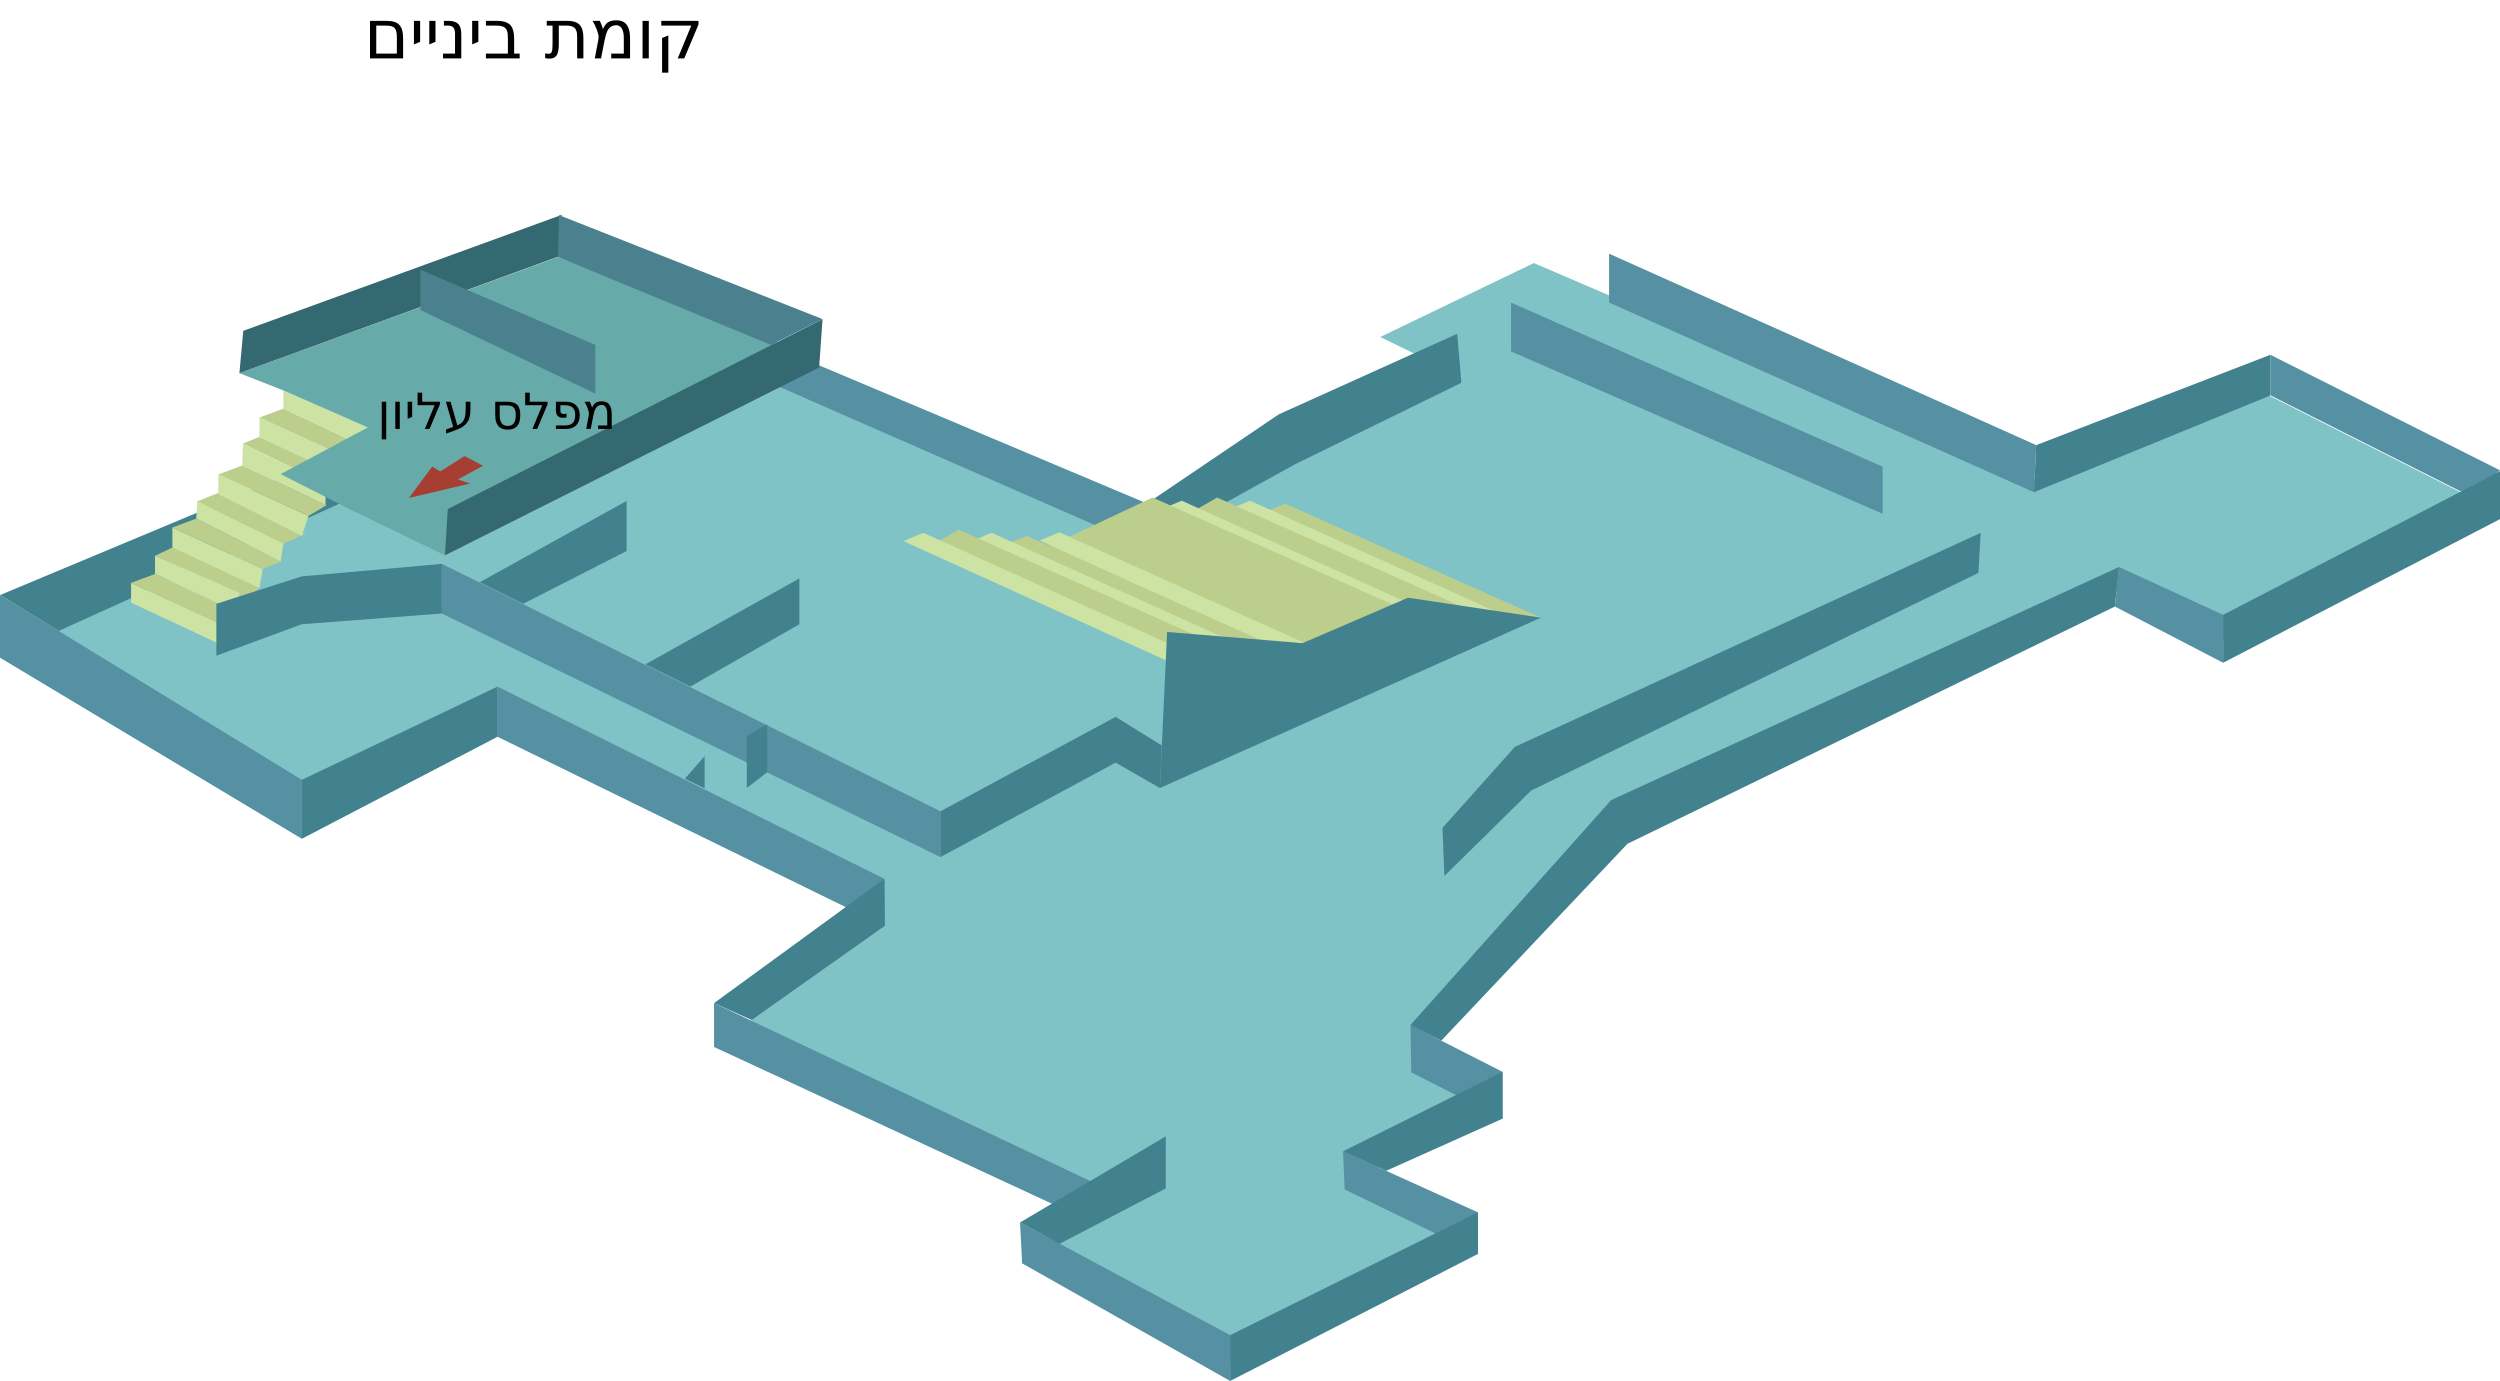
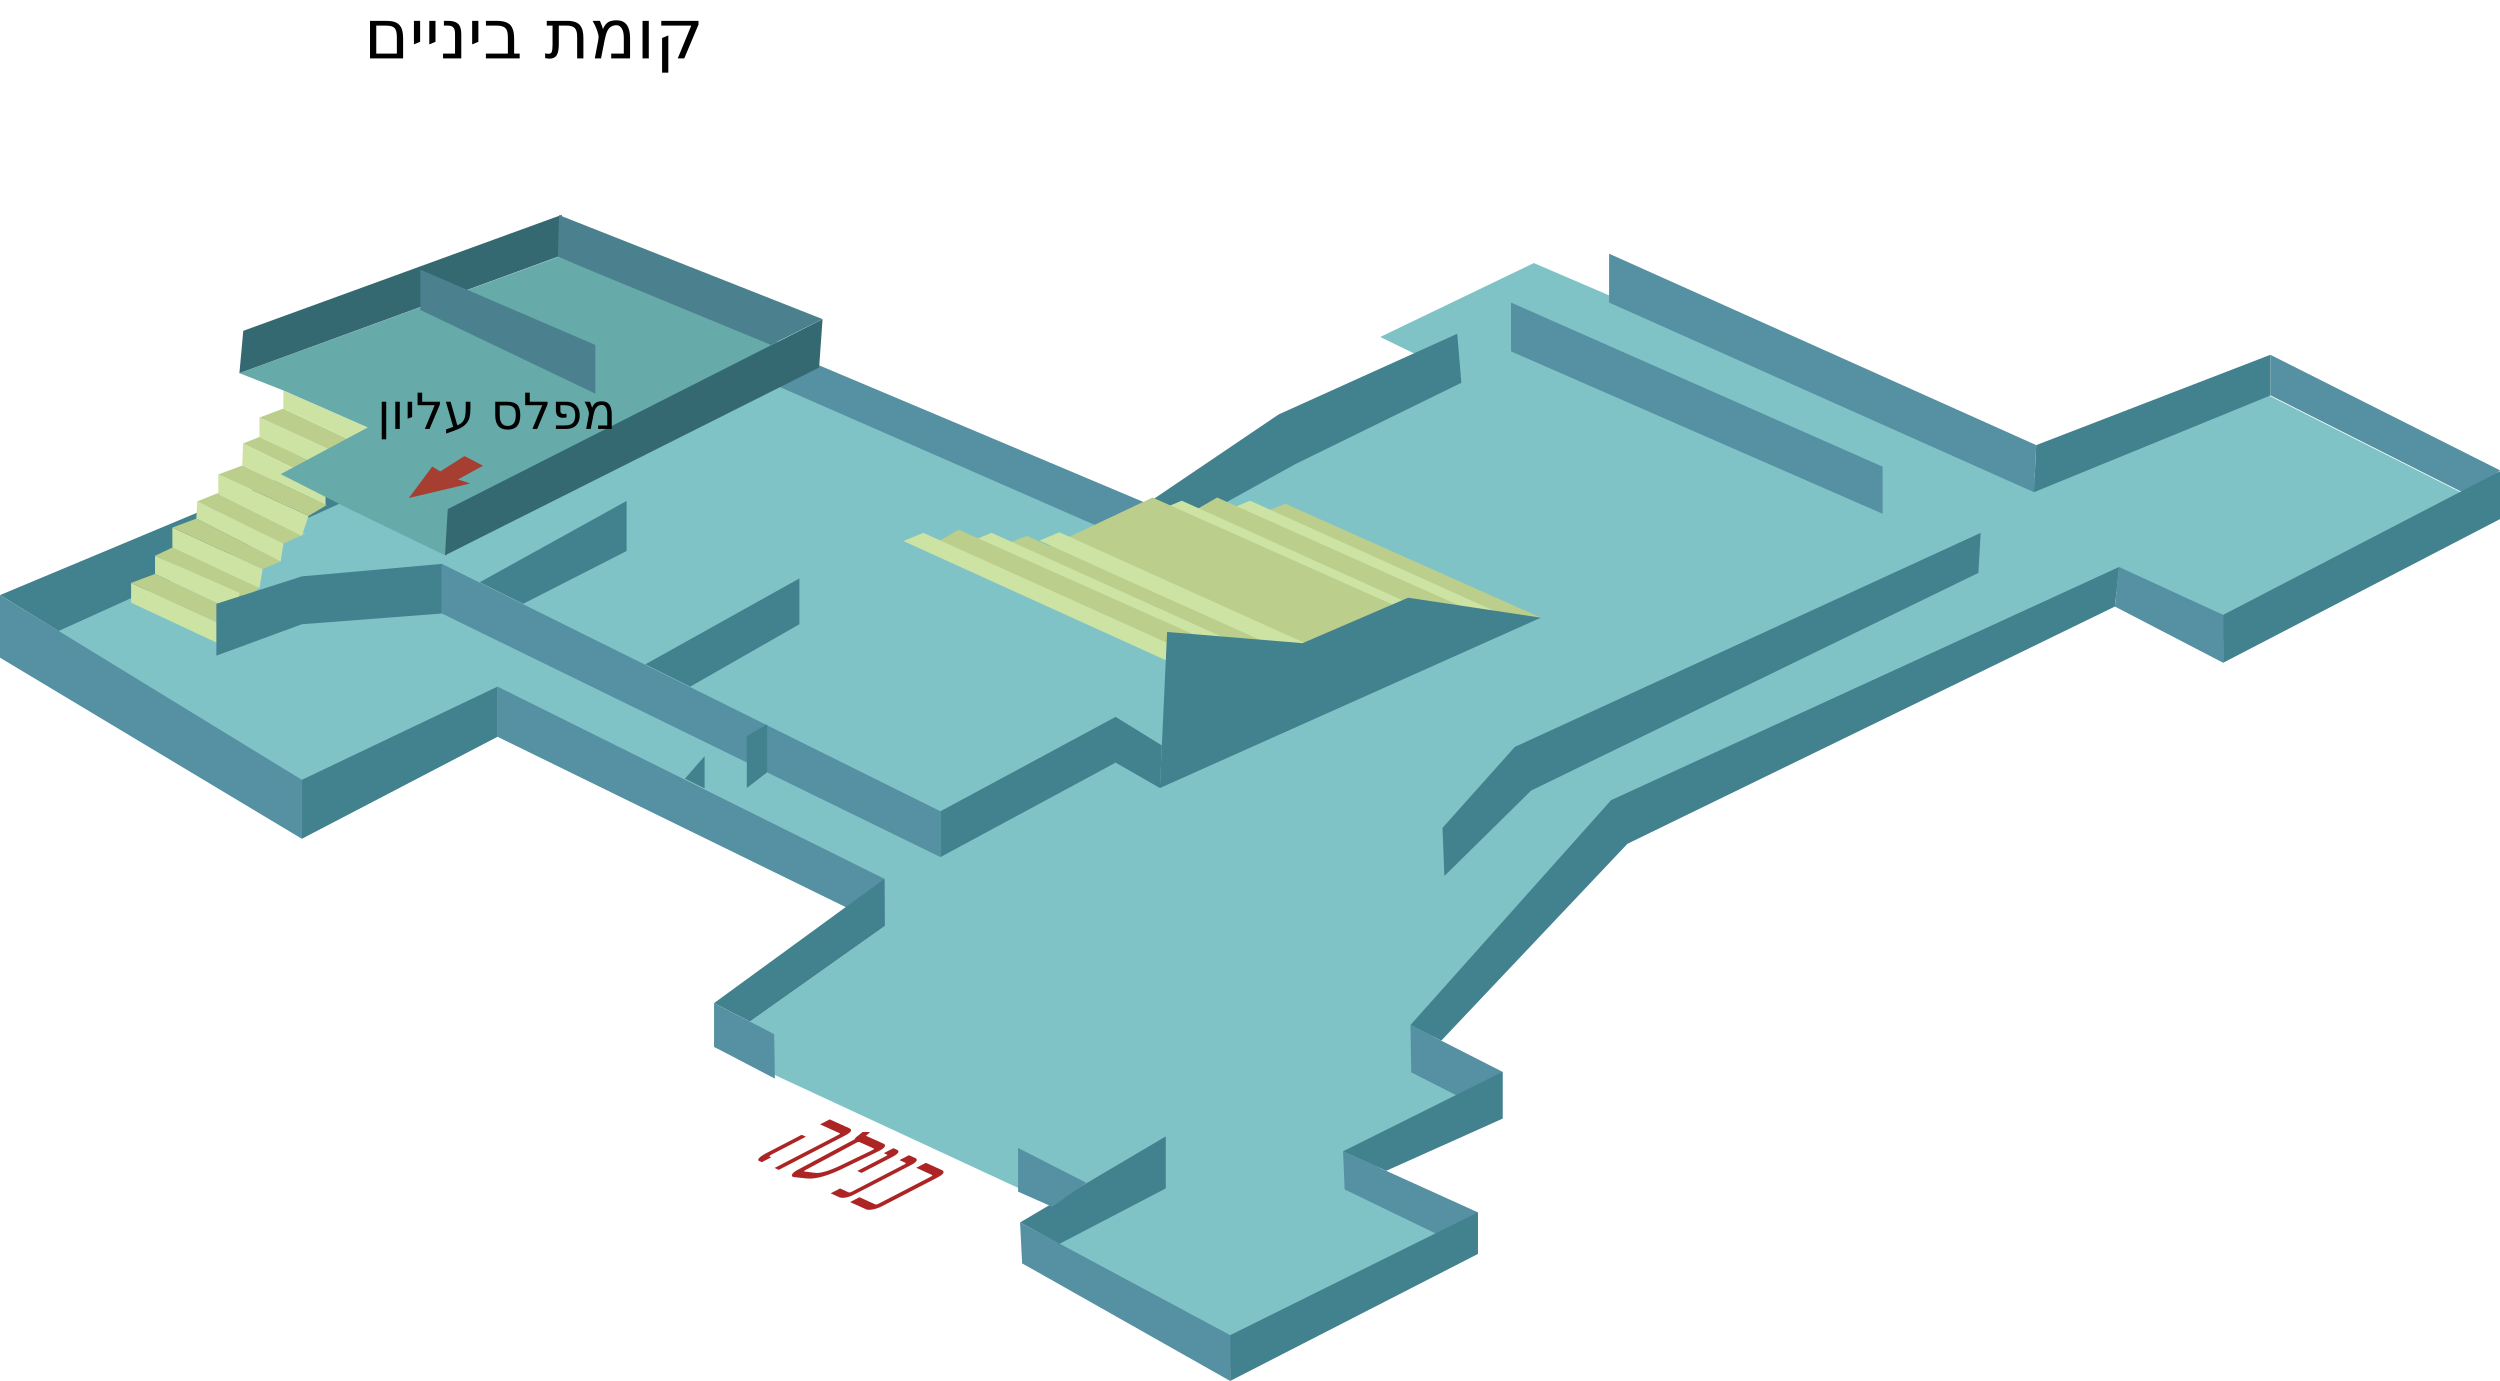
<svg xmlns="http://www.w3.org/2000/svg" version="1.1" id="svg4769" viewBox="0 0 775.274 428.249" height="428.249" width="775.274">
  <defs id="defs4771" />
-   <g transform="translate(-45.955,-183.814)" id="Layer_2">
-     <polygon style="fill:#7fc3c6" points="267.384,508.449 320.321,471.006 200.244,412.259 139.56,443.89 45.955,387.727 255.666,289.258 401.632,353.169 453.154,322.525 499.145,300.575 473.966,288.312 521.61,265.393 676.691,331.931 742.884,303.088 812.242,338.103 735.369,382.563 696.132,364.585 541.5,443.89 487.176,509.094 504.257,523.943 472.062,546.896 499.145,566.55 429.099,608.511 362.925,575.587 384.78,562.911 " id="polygon105" />
-     <polygon style="fill:#5690a3" points="514.537,277.637 514.537,292.788 629.773,343.142 629.773,328.542 " id="polygon107" />
-     <polygon style="fill:#5690a3" points="401.66,353.702 401.66,339.955 258.344,279.574 258.894,291.194 " id="polygon109" />
-     <polygon style="fill:#5690a3" points="544.948,262.487 544.948,277.637 676.691,336.446 677.403,321.845 " id="polygon111" />
-     <polygon style="fill:#5690a3" points="45.955,368.352 45.955,387.727 139.56,443.89 139.56,425.642 " id="polygon113" />
-     <polygon style="fill:#5690a3" points="200.244,412.259 200.244,396.738 320.222,456.354 320.321,471.006 " id="polygon115" />
-     <polygon style="fill:#5690a3" points="267.384,508.449 267.384,494.89 390.043,552.885 384.78,562.911 " id="polygon117" />
-     <polygon style="fill:#5690a3" points="362.284,562.911 362.925,575.587 427.433,612.063 427.433,597.858 " id="polygon119" />
-     <polygon style="fill:#5690a3" points="462.448,540.844 462.939,552.668 504.257,572.682 504.257,559.772 " id="polygon121" />
-     <polygon style="fill:#5690a3" points="483.353,501.671 483.598,516.369 511.902,530.722 511.902,516.196 " id="polygon123" />
-     <polygon style="fill:#5690a3" points="750.015,293.84 750.015,306.408 812.242,337.822 821.229,329.667 " id="polygon125" />
-     <polygon style="fill:#5690a3" points="703.09,359.646 701.8,371.91 735.369,389.341 735.369,374.49 " id="polygon127" />
-     <polygon style="fill:#5690a3" points="182.976,358.676 182.976,374.064 337.589,449.603 337.589,435.399 " id="polygon129" />
-     <polygon style="fill:#42818e" points="320.222,456.354 320.222,456.354 267.384,494.89 279.12,500.148 320.321,471.006 " id="polygon131" />
-     <polygon style="fill:#42818e" points="407.473,536.208 362.284,562.911 374.472,569.564 407.473,552.347 " id="polygon133" />
-     <polygon style="fill:#42818e" points="427.433,597.858 504.257,559.772 504.257,572.682 427.433,612.063 " id="polygon135" />
-     <polygon style="fill:#42818e" points="462.448,540.844 511.902,516.196 511.902,530.722 475.816,546.896 " id="polygon137" />
-     <polygon style="fill:#42818e" points="483.353,501.671 545.571,431.947 703.09,359.646 701.8,371.91 550.638,445.483 492.902,506.532 " id="polygon139" />
-     <polygon style="fill:#42818e" points="493.288,440.555 515.699,415.446 660.182,349.05 659.469,361.471 520.765,428.98 493.872,455.468 " id="polygon141" />
-     <polygon style="fill:#42818e" points="735.369,374.49 821.229,329.948 821.229,344.795 735.369,389.341 " id="polygon143" />
-     <polygon style="fill:#42818e" points="750.015,293.84 677.403,321.845 676.691,336.446 750.015,306.449 " id="polygon145" />
-     <polygon style="fill:#42818e" points="497.851,287.322 499.145,302.511 447.629,327.749 401.632,353.169 401.632,339.955 442.486,312.326 " id="polygon147" />
-     <polygon style="fill:#42818e" points="258.344,279.574 45.955,368.352 64.106,379.495 258.894,291.194 " id="polygon149" />
-     <polygon style="fill:#42818e" points="200.244,396.738 139.56,425.642 139.56,443.89 200.244,412.259 " id="polygon151" />
-     <polygon style="fill:#42818e" points="194.729,364.367 240.268,339.158 240.268,354.693 208.201,371.053 " id="polygon153" />
-     <polygon style="fill:#42818e" points="283.864,408.438 283.864,423.297 277.544,428.188 277.544,412.049 " id="polygon155" />
-     <polygon style="fill:#42818e" points="264.458,418.313 258.344,425.279 264.458,428.316 " id="polygon157" />
-     <polygon style="fill:#42818e" points="406.257,414.989 391.914,406.122 337.589,435.399 337.589,449.603 391.914,420.313 405.646,428.188 " id="polygon159" />
-     <polygon style="fill:#42818e" points="293.853,363.189 246.08,389.825 260.01,396.738 293.853,377.396 " id="polygon161" />
-     <polygon style="fill:#bbce8c" points="444.56,340.041 438.525,342.387 516.69,376.59 523.792,375.36 " id="polygon163" />
-     <polyline style="fill:#cde3a4" points="433.597,339.081 427.433,341.638 510.424,379.329 516.69,376.59  " id="polyline165" />
-     <polygon style="fill:#bbce8c" points="423.383,338.103 414.672,343.142 495.513,379.963 502.614,373.423 " id="polygon167" />
-     <polyline style="fill:#cde3a4" points="412.421,339.081 406.257,341.638 489.245,379.329 495.513,376.59  " id="polyline169" />
-     <polygon style="fill:#bbce8c" points="403.368,338.103 370.259,353.702 450.39,387.187 482.601,373.423 " id="polygon171" />
-     <polyline style="fill:#cde3a4" points="374.487,348.876 368.324,351.433 451.313,389.124 457.581,386.384  " id="polyline173" />
-     <polygon style="fill:#bbce8c" points="364.415,350.006 358.379,352.355 436.544,386.558 443.646,385.328 " id="polygon175" />
-     <polyline style="fill:#cde3a4" points="353.451,349.05 347.288,351.604 430.275,389.296 436.544,386.558  " id="polyline177" />
-     <polygon style="fill:#bbce8c" points="343.237,348.071 334.526,353.109 415.367,389.931 422.469,383.39 " id="polygon179" />
-     <polyline style="fill:#cde3a4" points="332.273,349.05 326.111,351.604 409.098,389.296 415.367,386.558  " id="polyline181" />
-     <polygon style="fill:#42818e" points="449.866,383.269 407.886,379.798 405.646,428.188 523.792,375.36 482.601,369.172 " id="polygon183" />
-     <polygon style="fill:#cde3a4" points="121.32,321.355 146.914,334.036 146.914,340.412 121.075,328.167 " id="polygon185" />
-     <polygon style="fill:#bbce8c" points="128.741,318.373 153.425,332.056 149.141,335.008 121.32,321.355 " id="polygon187" />
-     <polygon style="fill:#cde3a4" points="126.412,313.293 154.412,326.148 153.425,332.056 126.412,319.427 " id="polygon189" />
-     <polygon style="fill:#bbce8c" points="133.833,310.517 159.996,322.817 154.412,326.148 126.412,313.293 " id="polygon191" />
-     <polygon style="fill:#cde3a4" points="133.833,304.896 159.996,316.375 159.996,322.817 133.833,310.517 " id="polygon193" />
-     <polygon style="fill:#bbce8c" points="101.735,352.493 126.419,366.177 122.135,369.129 94.03,356.172 " id="polygon195" />
-     <polygon style="fill:#cde3a4" points="99.406,347.414 127.406,360.27 126.419,366.177 99.406,353.548 " id="polygon197" />
-     <polygon style="fill:#bbce8c" points="106.828,344.638 132.99,357.938 127.406,360.27 99.406,347.414 " id="polygon199" />
-     <polygon style="fill:#cde3a4" points="107.111,339.303 133.99,351.495 132.99,357.938 106.828,344.638 " id="polygon201" />
-     <polygon style="fill:#cde3a4" points="86.608,364.569 114.609,377.425 113.622,383.333 86.608,370.704 " id="polygon203" />
-     <polygon style="fill:#bbce8c" points="94.03,361.794 120.193,374.094 114.609,377.425 86.608,364.569 " id="polygon205" />
-     <polygon style="fill:#cde3a4" points="94.03,356.172 120.193,367.651 120.193,374.094 94.03,361.794 " id="polygon207" />
-     <polygon style="fill:#bbce8c" points="114.531,336.32 140.544,349.342 133.833,352.417 107.111,339.303 " id="polygon209" />
-     <polygon style="fill:#cde3a4" points="113.652,330.942 141.653,343.798 139.56,350.004 113.652,337.076 " id="polygon211" />
-     <polygon style="fill:#bbce8c" points="121.075,328.167 147.237,340.466 141.653,343.798 113.652,330.942 " id="polygon213" />
-     <polygon style="fill:#42818e" points="182.976,358.676 139.56,362.548 113.053,371.053 113.053,387.141 139.56,377.396 182.976,374.064 " id="polygon215" />
-     <g id="Layer_11">
-       <polygon style="fill:#66aaaa" points="218.979,263.507 120.193,299.537 133.833,304.896 159.996,316.375 132.99,330.841 154.316,341.683 183.951,356.021 299.974,294.776 " id="polygon218" />
-       <polygon style="fill:#346972" points="184.808,341.683 301.042,282.776 299.974,297.776 183.951,356.021 " id="polygon220" />
-       <polygon style="fill:#346972" points="220.174,250.436 121.397,286.403 120.193,299.537 220.544,262.856 " id="polygon222" />
-       <polygon style="fill:#4b818e" points="219.302,250.519 218.979,263.507 285.023,290.776 301.042,282.776 " id="polygon224" />
-       <polygon style="fill:#4b818e" points="176.313,267.45 176.313,279.943 230.569,305.887 230.569,290.776 " id="polygon226" />
+   <g transform="translate(-45.955,-183.814)" id="Layer_2-0">
+     <polygon style="fill:#7fc3c6" points="255.666,289.258 401.632,353.169 453.154,322.525 499.145,300.575 473.966,288.312 521.61,265.393 676.691,331.931 742.884,303.088 812.242,338.103 735.369,382.563 696.132,364.585 541.5,443.89 487.176,509.094 504.257,523.943 472.062,546.896 499.145,566.55 429.099,608.511 362.925,575.587 384.78,562.911 267.384,508.449 320.321,471.006 200.244,412.259 139.56,443.89 45.955,387.727 " id="polygon105-7" />
+     <polygon style="fill:#5690a3" points="514.537,292.788 629.773,343.142 629.773,328.542 514.537,277.637 " id="polygon107-0" />
+     <polygon style="fill:#5690a3" points="401.66,339.955 258.344,279.574 258.894,291.194 401.66,353.702 " id="polygon109-1" />
+     <polygon style="fill:#5690a3" points="544.948,277.637 676.691,336.446 677.403,321.845 544.948,262.487 " id="polygon111-6" />
+     <polygon style="fill:#5690a3" points="45.955,387.727 139.56,443.89 139.56,425.642 45.955,368.352 " id="polygon113-1" />
+     <polygon style="fill:#5690a3" points="200.244,396.738 320.222,456.354 320.321,471.006 200.244,412.259 " id="polygon115-1" />
+     <polygon style="fill:#5690a3" points="267.384,494.89 286.03,504.52 286.253,518.309 267.384,508.449 " id="polygon117-8" />
+     <polygon style="fill:#5690a3" points="362.925,575.587 427.433,612.063 427.433,597.858 362.284,562.911 " id="polygon119-8" />
+     <polygon style="fill:#5690a3" points="462.939,552.668 504.257,572.682 504.257,559.772 462.448,540.844 " id="polygon121-4" />
+     <polygon style="fill:#5690a3" points="483.598,516.369 511.902,530.722 511.902,516.196 483.353,501.671 " id="polygon123-2" />
+     <polygon style="fill:#5690a3" points="750.015,306.408 812.242,337.822 821.229,329.667 750.015,293.84 " id="polygon125-0" />
+     <polygon style="fill:#5690a3" points="701.8,371.91 735.369,389.341 735.369,374.49 703.09,359.646 " id="polygon127-0" />
+     <polygon style="fill:#5690a3" points="182.976,374.064 337.589,449.603 337.589,435.399 182.976,358.676 " id="polygon129-5" />
+     <polygon style="fill:#42818e" points="320.222,456.354 320.222,456.354 267.384,494.89 278.492,500.613 320.321,471.006 " id="polygon131-9" />
+     <polygon style="fill:#42818e" points="362.284,562.911 374.472,569.564 407.473,552.347 407.473,536.208 " id="polygon133-7" />
+     <polygon style="fill:#42818e" points="504.257,559.772 504.257,572.682 427.433,612.063 427.433,597.858 " id="polygon135-1" />
+     <polygon style="fill:#42818e" points="511.902,516.196 511.902,530.722 475.816,546.896 462.448,540.844 " id="polygon137-7" />
+     <polygon style="fill:#42818e" points="492.902,506.532 483.353,501.671 545.571,431.947 703.09,359.646 701.8,371.91 550.638,445.483 " id="polygon139-5" />
+     <polygon style="fill:#42818e" points="493.872,455.468 493.288,440.555 515.699,415.446 660.182,349.05 659.469,361.471 520.765,428.98 " id="polygon141-6" />
+     <polygon style="fill:#42818e" points="821.229,329.948 821.229,344.795 735.369,389.341 735.369,374.49 " id="polygon143-2" />
+     <polygon style="fill:#42818e" points="677.403,321.845 676.691,336.446 750.015,306.449 750.015,293.84 " id="polygon145-9" />
+     <polygon style="fill:#42818e" points="442.486,312.326 497.851,287.322 499.145,302.511 447.629,327.749 401.632,353.169 401.632,339.955 " id="polygon147-2" />
+     <polygon style="fill:#42818e" points="45.955,368.352 64.106,379.495 258.894,291.194 258.344,279.574 " id="polygon149-6" />
+     <polygon style="fill:#42818e" points="139.56,425.642 139.56,443.89 200.244,412.259 200.244,396.738 " id="polygon151-3" />
+     <polygon style="fill:#42818e" points="240.268,339.158 240.268,354.693 208.201,371.053 194.729,364.367 " id="polygon153-3" />
+     <polygon style="fill:#42818e" points="283.864,423.297 277.544,428.188 277.544,412.049 283.864,408.438 " id="polygon155-9" />
+     <polygon style="fill:#42818e" points="264.458,428.316 264.458,418.313 258.344,425.279 " id="polygon157-3" />
+     <polygon style="fill:#42818e" points="405.646,428.188 406.257,414.989 391.914,406.122 337.589,435.399 337.589,449.603 391.914,420.313 " id="polygon159-6" />
+     <polygon style="fill:#42818e" points="246.08,389.825 260.01,396.738 293.853,377.396 293.853,363.189 " id="polygon161-4" />
+     <polygon style="fill:#bbce8c" points="438.525,342.387 516.69,376.59 523.792,375.36 444.56,340.041 " id="polygon163-8" />
+     <polyline style="fill:#cde3a4" points="433.597,339.081 427.433,341.638 510.424,379.329 516.69,376.59  " id="polyline165-2" />
+     <polygon style="fill:#bbce8c" points="414.672,343.142 495.513,379.963 502.614,373.423 423.383,338.103 " id="polygon167-8" />
+     <polyline style="fill:#cde3a4" points="412.421,339.081 406.257,341.638 489.245,379.329 495.513,376.59  " id="polyline169-6" />
+     <polygon style="fill:#bbce8c" points="370.259,353.702 450.39,387.187 482.601,373.423 403.368,338.103 " id="polygon171-8" />
+     <polyline style="fill:#cde3a4" points="374.487,348.876 368.324,351.433 451.313,389.124 457.581,386.384  " id="polyline173-9" />
+     <polygon style="fill:#bbce8c" points="358.379,352.355 436.544,386.558 443.646,385.328 364.415,350.006 " id="polygon175-2" />
+     <polyline style="fill:#cde3a4" points="353.451,349.05 347.288,351.604 430.275,389.296 436.544,386.558  " id="polyline177-2" />
+     <polygon style="fill:#bbce8c" points="334.526,353.109 415.367,389.931 422.469,383.39 343.237,348.071 " id="polygon179-4" />
+     <polyline style="fill:#cde3a4" points="332.273,349.05 326.111,351.604 409.098,389.296 415.367,386.558  " id="polyline181-8" />
+     <polygon style="fill:#42818e" points="449.866,383.269 407.886,379.798 405.646,428.188 523.792,375.36 482.601,369.172 " id="polygon183-3" />
+     <polygon style="fill:#cde3a4" points="146.914,334.036 146.914,340.412 121.075,328.167 121.32,321.355 " id="polygon185-1" />
+     <polygon style="fill:#bbce8c" points="153.425,332.056 149.141,335.008 121.32,321.355 128.741,318.373 " id="polygon187-9" />
+     <polygon style="fill:#cde3a4" points="154.412,326.148 153.425,332.056 126.412,319.427 126.412,313.293 " id="polygon189-5" />
+     <polygon style="fill:#bbce8c" points="159.996,322.817 154.412,326.148 126.412,313.293 133.833,310.517 " id="polygon191-0" />
+     <polygon style="fill:#cde3a4" points="159.996,316.375 159.996,322.817 133.833,310.517 133.833,304.896 " id="polygon193-1" />
+     <polygon style="fill:#bbce8c" points="126.419,366.177 122.135,369.129 94.03,356.172 101.735,352.493 " id="polygon195-8" />
+     <polygon style="fill:#cde3a4" points="127.406,360.27 126.419,366.177 99.406,353.548 99.406,347.414 " id="polygon197-3" />
+     <polygon style="fill:#bbce8c" points="132.99,357.938 127.406,360.27 99.406,347.414 106.828,344.638 " id="polygon199-4" />
+     <polygon style="fill:#cde3a4" points="133.99,351.495 132.99,357.938 106.828,344.638 107.111,339.303 " id="polygon201-6" />
+     <polygon style="fill:#cde3a4" points="114.609,377.425 113.622,383.333 86.608,370.704 86.608,364.569 " id="polygon203-1" />
+     <polygon style="fill:#bbce8c" points="120.193,374.094 114.609,377.425 86.608,364.569 94.03,361.794 " id="polygon205-8" />
+     <polygon style="fill:#cde3a4" points="120.193,367.651 120.193,374.094 94.03,361.794 94.03,356.172 " id="polygon207-9" />
+     <polygon style="fill:#bbce8c" points="140.544,349.342 133.833,352.417 107.111,339.303 114.531,336.32 " id="polygon209-2" />
+     <polygon style="fill:#cde3a4" points="141.653,343.798 139.56,350.004 113.652,337.076 113.652,330.942 " id="polygon211-4" />
+     <polygon style="fill:#bbce8c" points="147.237,340.466 141.653,343.798 113.652,330.942 121.075,328.167 " id="polygon213-2" />
+     <polygon style="fill:#42818e" points="182.976,374.064 182.976,358.676 139.56,362.548 113.053,371.053 113.053,387.141 139.56,377.396 " id="polygon215-4" />
+     <g id="Layer_11-5">
+       <polygon style="fill:#66aaaa" points="154.316,341.683 183.951,356.021 299.974,294.776 218.979,263.507 120.193,299.537 133.833,304.896 159.996,316.375 132.99,330.841 " id="polygon218-6" />
+       <polygon style="fill:#346972" points="301.042,282.776 299.974,297.776 183.951,356.021 184.808,341.683 " id="polygon220-7" />
+       <polygon style="fill:#346972" points="121.397,286.403 120.193,299.537 220.544,262.856 220.174,250.436 " id="polygon222-9" />
+       <polygon style="fill:#4b818e" points="218.979,263.507 285.023,290.776 301.042,282.776 219.302,250.519 " id="polygon224-3" />
+       <polygon style="fill:#4b818e" points="176.313,279.943 230.569,305.887 230.569,290.776 176.313,267.45 " id="polygon226-6" />
    </g>
-     <g id="Layer_12" />
+     <g id="Layer_12-4" />
+     <polygon style="fill:#5690a3" points="361.675,539.809 382.805,550.596 372.249,558.046 361.675,553.367 " id="polygon229" />
  </g>
  <rect style="fill:none" id="rect446" height="24.398" width="78.612" y="120.285" x="657.135" />
  <rect style="fill:none" id="rect450" height="18.179" width="78.609" y="106.028" x="583.74" />
  <rect style="fill:none" id="rect458" height="30.371" width="132.118" y="-1.0097656e-005" x="90.96" />
  <text style="font-style:normal;font-variant:normal;font-weight:normal;font-stretch:normal;font-size:21.304px;line-height:125%;font-family:Alef;text-align:start;writing-mode:lr-tb;text-anchor:start;fill:#010101" id="text460" font-size="21.304" x="112.804" y="18.108">קומת ביניים</text>
  <rect style="fill:none" id="rect462" height="24.398" width="78.613" y="344.831" x="343.838" />
  <rect style="fill:none" id="rect480" height="24.398" width="78.613" y="178.48" x="54.298" />
  <rect style="fill:none" id="rect514" height="24.398" width="78.613" y="214.866" x="277.023" />
  <polygon transform="translate(-45.955,-183.814)" style="fill:#a63e32" id="polygon524" points="191.744,333.749 187.952,332.492 195.744,328.249 189.994,325.249 182.494,329.999 179.994,328.499 172.744,338.249 " />
  <rect style="fill:none" id="rect526" height="18.327" width="79.547" y="120.265" x="106.191" />
  <text style="font-style:normal;font-variant:normal;font-weight:normal;font-stretch:normal;font-size:15.439px;line-height:125%;font-family:Alef;text-align:start;writing-mode:lr-tb;text-anchor:start;fill:#010101" id="text528" font-size="15" x="116.971" y="133.015">מפלס עליון</text>
  <rect style="fill:none" id="rect534" height="24.398" width="78.613" y="59.238" x="164.974" />
  <rect style="fill:none" id="rect538" height="24.398" width="78.613" y="164.327" x="195.442" />
  <rect style="fill:none" id="rect542" height="24.398" width="78.613" y="144.027" x="161.366" />
  <rect id="rect579" height="24.398" width="78.613" y="99.866" x="390.356" style="fill:none" />
+   <g transform="translate(-47.51589,-186.1806)" id="g566">
+     <path style="fill:#ac2524" id="path568" d="m 307.577,538.08 c 0,0 0.659,-0.324 0.336,-0.47 l -6.088,-2.751 2.991,-1.549 6.222,2.812 c 0.376,0.209 1.143,0.846 -1.422,2.176 l -20.592,10.671 -1.312,-0.592 19.865,-10.297 z m -21.414,6.778 0.495,0.224 -2.905,1.506 -0.951,-0.43 c -0.916,-0.745 2.348,-2.379 2.518,-2.468 l 10.808,-5.601 1.312,0.593 -10.552,5.468 c -1.024,0.531 -0.725,0.708 -0.725,0.708 z" />
+     <path style="fill:#ac2524" id="path570" d="m 320.137,543.092 -12.022,5.842 c -5.724,2.635 -8.518,2.865 -10.562,2.687 l -3.979,-0.43 0.043,-0.022 c -0.794,-0.068 -1.02,-1.041 1.459,-2.325 5.757,-3.076 11.54,-6.182 17.297,-9.26 0.171,-0.088 0.022,-0.03 0.213,-0.11 0.025,-0.197 0.204,-0.53 0.992,-1.086 l 1.484,-1.194 2.319,0.054 -1.162,1.008 c 0,0 -0.175,0.129 -0.061,0.18 l 5.384,2.433 c 0.396,0.218 1.203,0.872 -1.405,2.223 z m -1.675,-0.758 -4.414,-1.994 c -0.368,-0.124 -0.97,0.226 -0.97,0.226 l -15.821,8.476 c 0,0 -0.831,0.412 -0.094,0.455 1.72,0.197 1.562,0.167 3.179,0.4 2.343,0.354 7.215,-2.003 7.215,-2.003 l 10.524,-5.067 c 0.002,0 0.681,-0.315 0.381,-0.493 z" />
+     <path style="fill:#ac2524" id="path572" d="m 322.277,544.681 c 0,0 0.533,-0.257 0.37,-0.413 l -1.065,-0.482 2.991,-1.548 1.161,0.524 c 0.376,0.21 1.124,0.838 -1.442,2.167 l -9.611,4.982 -1.332,-0.602 8.928,-4.628 z" />
+     <path style="fill:#ac2524" id="path574" d="m 312.423,556.599 c -2.563,1.329 -4.038,1.077 -4.499,0.91 l -2.815,-1.272 2.905,-1.506 2.683,1.212 c 0.323,0.146 0.859,-0.15 0.859,-0.15 l 16.493,-8.547 c 0,0 0.573,-0.28 0.294,-0.447 l -1.904,-0.86 2.948,-1.526 2.036,0.92 c 0.376,0.21 1.124,0.838 -1.441,2.167 l -17.559,9.099 z" />
+     <path style="fill:#ac2524" id="path576" d="m 316.202,561.25 -5.079,-2.295 2.905,-1.506 4.946,2.235 c 0.323,0.146 0.946,-0.194 0.946,-0.194 l 16.277,-8.435 c 0,0 0.703,-0.346 0.379,-0.493 l -4.947,-2.235 2.992,-1.548 5.08,2.295 c 0.375,0.209 1.2,0.872 -1.365,2.201 l -17.303,8.967 c -2.435,1.261 -4.411,1.197 -4.831,1.008 z" />
+   </g>
</svg>
